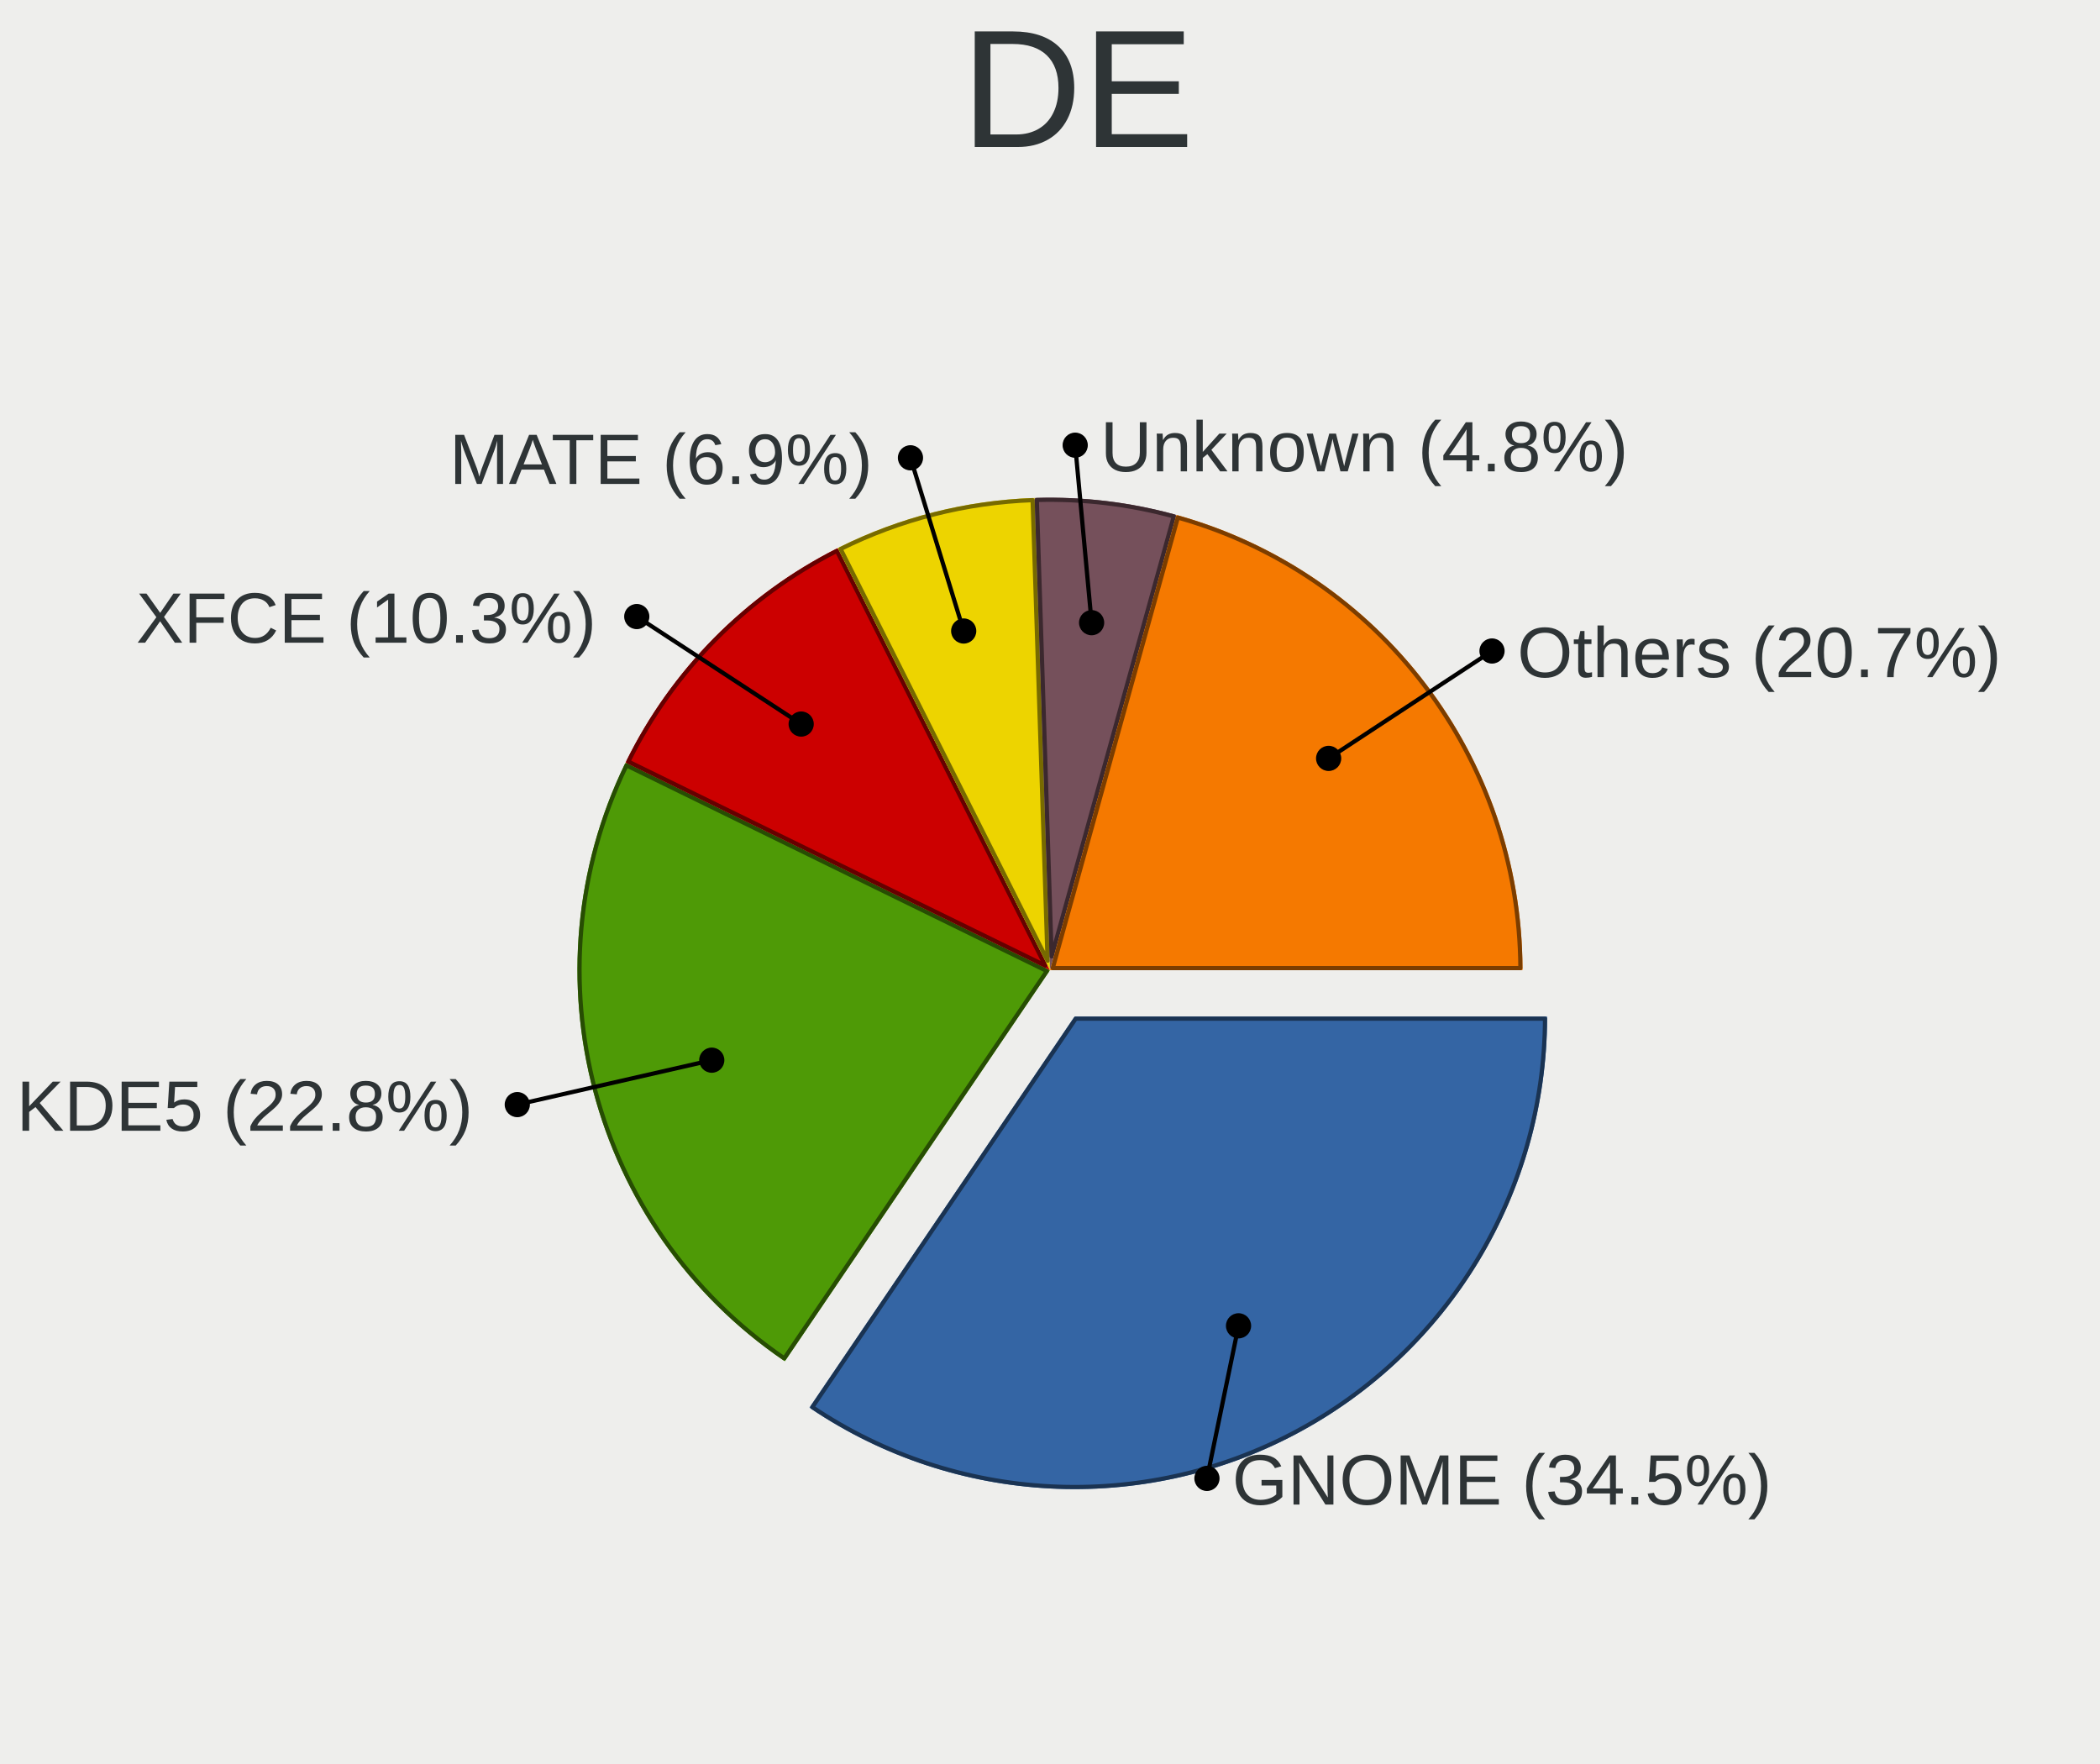
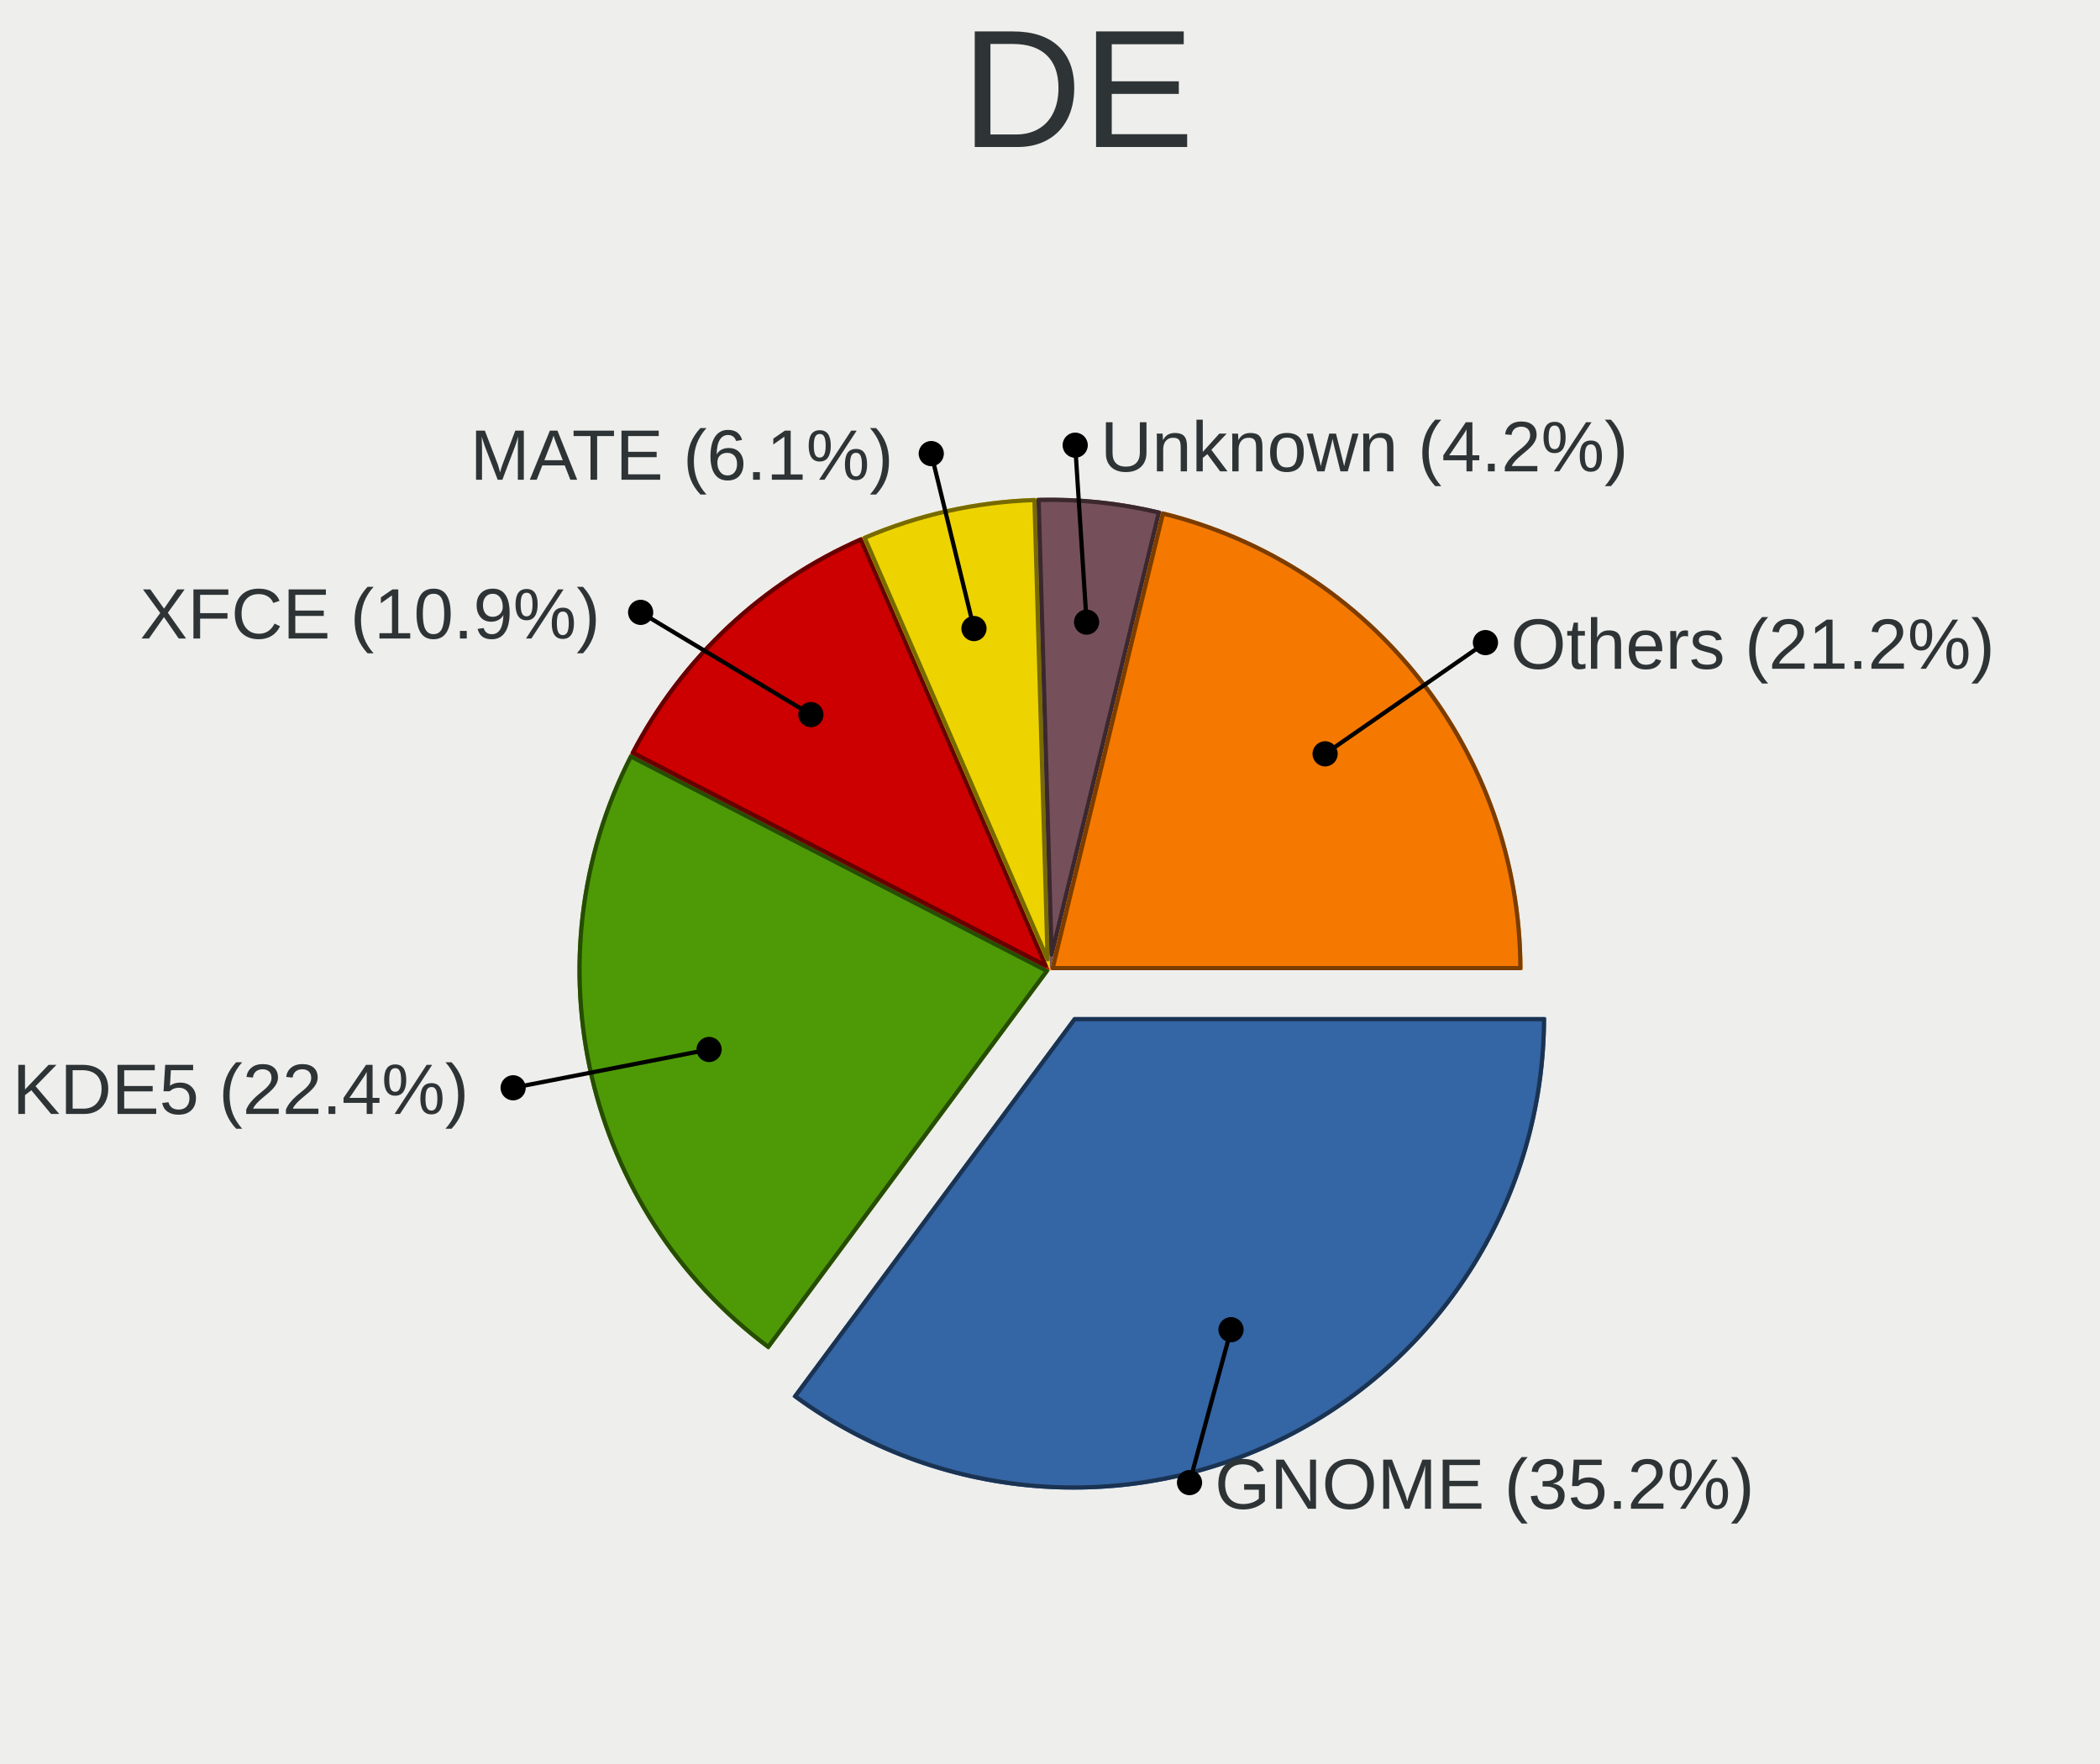
<svg xmlns="http://www.w3.org/2000/svg" width="500" height="420" version="1.0" id="ezcGraph">
  <defs />
  <g id="ezcGraphChart" color-rendering="optimizeQuality" shape-rendering="geometricPrecision" text-rendering="optimizeLegibility">
    <path d=" M 0,420 L 0,0 L 500,0 L 500,420 L 0,420 z " style="fill: #eeeeec; fill-opacity: 1.00; stroke: none;" id="ezcGraphPolygon_1" />
    <path d=" M 0,42 L 0,0 L 500,0 L 500,42 L 0,42 z " style="fill: #000000; fill-opacity: 0.00; stroke: none;" id="ezcGraphPolygon_2" />
-     <path d="M 255.86,242.04 L 368.36,242.04 A 112.50,112.50 0 0,1 192.72,335.16 z" style="fill: #3465a4; fill-opacity: 1.00; stroke: none; cursor: pointer;" id="ezcGraphCircleSector_4" />
-     <path d="M 256.12,242.54 L 367.86,242.54 A 112.00,112.00 0 0,1 193.42,335.03 z" style="fill: none; stroke: #1a3352; stroke-width: 1; stroke-opacity: 1.00; stroke-linecap: round; stroke-linejoin: round;" id="ezcGraphCircleSector_5" />
-     <path d="M 250.00,231.00 L 186.87,324.12 A 112.50,112.50 0 0,1 148.95,181.56 z" style="fill: #4e9a06; fill-opacity: 1.00; stroke: none; cursor: pointer;" id="ezcGraphCircleSector_6" />
-     <path d="M 249.26,231.20 L 186.73,323.42 A 112.00,112.00 0 0,1 149.17,182.23 z" style="fill: none; stroke: #274d03; stroke-width: 1; stroke-opacity: 1.00; stroke-linecap: round; stroke-linejoin: round;" id="ezcGraphCircleSector_7" />
-     <path d="M 250.00,231.00 L 148.95,181.56 A 112.50,112.50 0 0,1 199.47,130.49 z" style="fill: #cc0000; fill-opacity: 1.00; stroke: none; cursor: pointer;" id="ezcGraphCircleSector_8" />
-     <path d="M 248.89,229.90 L 149.61,181.33 A 112.00,112.00 0 0,1 199.25,131.16 z" style="fill: none; stroke: #660000; stroke-width: 1; stroke-opacity: 1.00; stroke-linecap: round; stroke-linejoin: round;" id="ezcGraphCircleSector_9" />
-     <path d="M 250.00,231.00 L 199.47,130.49 A 112.50,112.50 0 0,1 246.34,118.56 z" style="fill: #edd400; fill-opacity: 1.00; stroke: none; cursor: pointer;" id="ezcGraphCircleSector_10" />
-     <path d="M 249.43,228.75 L 200.14,130.71 A 112.00,112.00 0 0,1 245.86,119.08 z" style="fill: none; stroke: #776a00; stroke-width: 1; stroke-opacity: 1.00; stroke-linecap: round; stroke-linejoin: round;" id="ezcGraphCircleSector_11" />
-     <path d="M 250.00,231.00 L 246.34,118.56 A 112.50,112.50 0 0,1 280.10,122.60 z" style="fill: #75505b; fill-opacity: 1.00; stroke: none; cursor: pointer;" id="ezcGraphCircleSector_12" />
-     <path d="M 250.39,227.71 L 246.86,119.04 A 112.00,112.00 0 0,1 279.48,122.95 z" style="fill: none; stroke: #3b282e; stroke-width: 1; stroke-opacity: 1.00; stroke-linecap: round; stroke-linejoin: round;" id="ezcGraphCircleSector_13" />
-     <path d="M 250.00,231.00 L 280.10,122.60 A 112.50,112.50 0 0,1 362.50,231.00 z" style="fill: #f57900; fill-opacity: 1.00; stroke: none;" id="ezcGraphCircleSector_14" />
-     <path d="M 250.66,230.50 L 280.44,123.22 A 112.00,112.00 0 0,1 362.00,230.50 z" style="fill: none; stroke: #7b3d00; stroke-width: 1; stroke-opacity: 1.00; stroke-linecap: round; stroke-linejoin: round;" id="ezcGraphCircleSector_15" />
-     <path d=" M 229.451,150.24 L 216.779,109" style="fill: none; stroke: #000000; stroke-width: 1; stroke-opacity: 1.00; stroke-linecap: round; stroke-linejoin: round;" id="ezcGraphLine_16" />
-     <ellipse cx="229.451" cy="150.24" rx="3" ry="3" style="fill: #000000; fill-opacity: 1.00; stroke: none;" id="ezcGraphCircle_17" />
-     <ellipse cx="216.779" cy="109" rx="3" ry="3" style="fill: #000000; fill-opacity: 1.00; stroke: none;" id="ezcGraphCircle_18" />
-     <path d=" M 190.756,172.394 L 151.613,146.8" style="fill: none; stroke: #000000; stroke-width: 1; stroke-opacity: 1.00; stroke-linecap: round; stroke-linejoin: round;" id="ezcGraphLine_20" />
-     <ellipse cx="190.756" cy="172.394" rx="3" ry="3" style="fill: #000000; fill-opacity: 1.00; stroke: none;" id="ezcGraphCircle_21" />
-     <ellipse cx="151.613" cy="146.8" rx="3" ry="3" style="fill: #000000; fill-opacity: 1.00; stroke: none;" id="ezcGraphCircle_22" />
-     <path d=" M 169.467,252.423 L 123.165,263" style="fill: none; stroke: #000000; stroke-width: 1; stroke-opacity: 1.00; stroke-linecap: round; stroke-linejoin: round;" id="ezcGraphLine_24" />
-     <ellipse cx="169.467" cy="252.423" rx="3" ry="3" style="fill: #000000; fill-opacity: 1.00; stroke: none;" id="ezcGraphCircle_25" />
-     <ellipse cx="123.165" cy="263" rx="3" ry="3" style="fill: #000000; fill-opacity: 1.00; stroke: none;" id="ezcGraphCircle_26" />
-     <path d=" M 259.907,148.258 L 256,106" style="fill: none; stroke: #000000; stroke-width: 1; stroke-opacity: 1.00; stroke-linecap: round; stroke-linejoin: round;" id="ezcGraphLine_28" />
-     <ellipse cx="259.907" cy="148.258" rx="3" ry="3" style="fill: #000000; fill-opacity: 1.00; stroke: none;" id="ezcGraphCircle_29" />
+     <path d="M 255.62,242.16 L 368.12,242.16 A 112.50,112.50 0 0,1 188.63,332.55 z" style="fill: #3465a4; fill-opacity: 1.00; stroke: none; cursor: pointer;" id="ezcGraphCircleSector_4" />
+     <path d="M 255.87,242.66 L 367.62,242.66 A 112.00,112.00 0 0,1 189.33,332.44 z" style="fill: none; stroke: #1a3352; stroke-width: 1; stroke-opacity: 1.00; stroke-linecap: round; stroke-linejoin: round;" id="ezcGraphCircleSector_5" />
+     <path d="M 250.00,231.00 L 183.01,321.38 A 112.50,112.50 0 0,1 150.01,179.45 z" style="fill: #4e9a06; fill-opacity: 1.00; stroke: none; cursor: pointer;" id="ezcGraphCircleSector_6" />
+     <path d="M 249.25,231.17 L 182.91,320.68 A 112.00,112.00 0 0,1 150.22,180.12 z" style="fill: none; stroke: #274d03; stroke-width: 1; stroke-opacity: 1.00; stroke-linecap: round; stroke-linejoin: round;" id="ezcGraphCircleSector_7" />
+     <path d="M 250.00,231.00 L 150.01,179.45 A 112.50,112.50 0 0,1 205.22,127.80 z" style="fill: #cc0000; fill-opacity: 1.00; stroke: none; cursor: pointer;" id="ezcGraphCircleSector_8" />
+     <path d="M 248.98,229.91 L 150.68,179.23 A 112.00,112.00 0 0,1 204.96,128.45 z" style="fill: none; stroke: #660000; stroke-width: 1; stroke-opacity: 1.00; stroke-linecap: round; stroke-linejoin: round;" id="ezcGraphCircleSector_9" />
+     <path d="M 250.00,231.00 L 205.22,127.80 A 112.50,112.50 0 0,1 246.79,118.55 z" style="fill: #edd400; fill-opacity: 1.00; stroke: none; cursor: pointer;" id="ezcGraphCircleSector_10" />
+     <path d="M 249.43,228.42 L 205.88,128.05 A 112.00,112.00 0 0,1 246.30,119.06 z" style="fill: none; stroke: #776a00; stroke-width: 1; stroke-opacity: 1.00; stroke-linecap: round; stroke-linejoin: round;" id="ezcGraphCircleSector_11" />
+     <path d="M 250.00,231.00 L 246.79,118.55 A 112.50,112.50 0 0,1 276.52,121.67 z" style="fill: #75505b; fill-opacity: 1.00; stroke: none; cursor: pointer;" id="ezcGraphCircleSector_12" />
+     <path d="M 250.39,227.26 L 247.30,119.03 A 112.00,112.00 0 0,1 275.92,122.04 z" style="fill: none; stroke: #3b282e; stroke-width: 1; stroke-opacity: 1.00; stroke-linecap: round; stroke-linejoin: round;" id="ezcGraphCircleSector_13" />
+     <path d="M 250.00,231.00 L 276.52,121.67 A 112.50,112.50 0 0,1 362.50,231.00 z" style="fill: #f57900; fill-opacity: 1.00; stroke: none;" id="ezcGraphCircleSector_14" />
+     <path d="M 250.64,230.50 L 276.89,122.27 A 112.00,112.00 0 0,1 362.00,230.50 z" style="fill: none; stroke: #7b3d00; stroke-width: 1; stroke-opacity: 1.00; stroke-linecap: round; stroke-linejoin: round;" id="ezcGraphCircleSector_15" />
+     <path d=" M 231.899,149.656 L 221.729,108" style="fill: none; stroke: #000000; stroke-width: 1; stroke-opacity: 1.00; stroke-linecap: round; stroke-linejoin: round;" id="ezcGraphLine_16" />
+     <ellipse cx="231.899" cy="149.656" rx="3" ry="3" style="fill: #000000; fill-opacity: 1.00; stroke: none;" id="ezcGraphCircle_17" />
+     <ellipse cx="221.729" cy="108" rx="3" ry="3" style="fill: #000000; fill-opacity: 1.00; stroke: none;" id="ezcGraphCircle_18" />
+     <path d=" M 193.07,170.144 L 152.534,145.8" style="fill: none; stroke: #000000; stroke-width: 1; stroke-opacity: 1.00; stroke-linecap: round; stroke-linejoin: round;" id="ezcGraphLine_20" />
+     <ellipse cx="193.07" cy="170.144" rx="3" ry="3" style="fill: #000000; fill-opacity: 1.00; stroke: none;" id="ezcGraphCircle_21" />
+     <ellipse cx="152.534" cy="145.8" rx="3" ry="3" style="fill: #000000; fill-opacity: 1.00; stroke: none;" id="ezcGraphCircle_22" />
+     <path d=" M 168.832,249.875 L 122.176,259" style="fill: none; stroke: #000000; stroke-width: 1; stroke-opacity: 1.00; stroke-linecap: round; stroke-linejoin: round;" id="ezcGraphLine_24" />
+     <ellipse cx="168.832" cy="249.875" rx="3" ry="3" style="fill: #000000; fill-opacity: 1.00; stroke: none;" id="ezcGraphCircle_25" />
+     <ellipse cx="122.176" cy="259" rx="3" ry="3" style="fill: #000000; fill-opacity: 1.00; stroke: none;" id="ezcGraphCircle_26" />
+     <path d=" M 258.711,148.123 L 256,106" style="fill: none; stroke: #000000; stroke-width: 1; stroke-opacity: 1.00; stroke-linecap: round; stroke-linejoin: round;" id="ezcGraphLine_28" />
+     <ellipse cx="258.711" cy="148.123" rx="3" ry="3" style="fill: #000000; fill-opacity: 1.00; stroke: none;" id="ezcGraphCircle_29" />
    <ellipse cx="256" cy="106" rx="3" ry="3" style="fill: #000000; fill-opacity: 1.00; stroke: none;" id="ezcGraphCircle_30" />
-     <path d=" M 316.341,180.569 L 355.242,155" style="fill: none; stroke: #000000; stroke-width: 1; stroke-opacity: 1.00; stroke-linecap: round; stroke-linejoin: round;" id="ezcGraphLine_32" />
-     <ellipse cx="316.341" cy="180.569" rx="3" ry="3" style="fill: #000000; fill-opacity: 1.00; stroke: none;" id="ezcGraphCircle_33" />
-     <ellipse cx="355.242" cy="155" rx="3" ry="3" style="fill: #000000; fill-opacity: 1.00; stroke: none;" id="ezcGraphCircle_34" />
-     <path d=" M 294.889,315.67 L 287.369,352" style="fill: none; stroke: #000000; stroke-width: 1; stroke-opacity: 1.00; stroke-linecap: round; stroke-linejoin: round;" id="ezcGraphLine_36" />
-     <ellipse cx="294.889" cy="315.67" rx="3" ry="3" style="fill: #000000; fill-opacity: 1.00; stroke: none;" id="ezcGraphCircle_37" />
-     <ellipse cx="287.369" cy="352" rx="3" ry="3" style="fill: #000000; fill-opacity: 1.00; stroke: none;" id="ezcGraphCircle_38" />
+     <path d=" M 315.504,179.487 L 353.678,153" style="fill: none; stroke: #000000; stroke-width: 1; stroke-opacity: 1.00; stroke-linecap: round; stroke-linejoin: round;" id="ezcGraphLine_32" />
+     <ellipse cx="315.504" cy="179.487" rx="3" ry="3" style="fill: #000000; fill-opacity: 1.00; stroke: none;" id="ezcGraphCircle_33" />
+     <ellipse cx="353.678" cy="153" rx="3" ry="3" style="fill: #000000; fill-opacity: 1.00; stroke: none;" id="ezcGraphCircle_34" />
+     <path d=" M 293.101,316.594 L 283.221,353" style="fill: none; stroke: #000000; stroke-width: 1; stroke-opacity: 1.00; stroke-linecap: round; stroke-linejoin: round;" id="ezcGraphLine_36" />
+     <ellipse cx="293.101" cy="316.594" rx="3" ry="3" style="fill: #000000; fill-opacity: 1.00; stroke: none;" id="ezcGraphCircle_37" />
+     <ellipse cx="283.221" cy="353" rx="3" ry="3" style="fill: #000000; fill-opacity: 1.00; stroke: none;" id="ezcGraphCircle_38" />
    <g id="ezcGraphTextBox_3">
      <path d=" M 228.3,42 L 228.3,0.5 L 272.2,0.5 L 272.2,42 L 228.3,42 z " style="fill: #ffffff; fill-opacity: 0.00; stroke: none;" id="ezcGraphPolygon_40" />
      <text id="ezcGraphTextBox_3_text" x="228.8" text-length="42.4px" y="35" style="font-size: 40px; font-family: 'Arial'; fill: #2e3436; fill-opacity: 1.00; stroke: none;">DE</text>
    </g>
    <g id="ezcGraphTextBox_19" style=" cursor: pointer;">
-       <path d=" M 106.505,118.9 L 106.505,99.6 L 211.779,99.6 L 211.779,118.9 L 106.505,118.9 z " style="fill: #ffffff; fill-opacity: 0.00; stroke: none;" id="ezcGraphPolygon_41" />
-       <text id="ezcGraphTextBox_19_text" x="107.005" text-length="103.774px" y="115.23" style="font-size: 17px; font-family: 'Arial'; fill: #2e3436; fill-opacity: 1.00; stroke: none;">MATE (6.9%)</text>
+       <path d=" M 111.455,117.9 L 111.455,98.6 L 216.729,98.6 L 216.729,117.9 L 111.455,117.9 z " style="fill: #ffffff; fill-opacity: 0.00; stroke: none;" id="ezcGraphPolygon_41" />
+       <text id="ezcGraphTextBox_19_text" x="111.955" text-length="103.774px" y="114.23" style="font-size: 17px; font-family: 'Arial'; fill: #2e3436; fill-opacity: 1.00; stroke: none;">MATE (6.1%)</text>
    </g>
    <g id="ezcGraphTextBox_23" style=" cursor: pointer;">
-       <path d=" M 31.905,156.7 L 31.905,137.4 L 146.613,137.4 L 146.613,156.7 L 31.905,156.7 z " style="fill: #ffffff; fill-opacity: 0.00; stroke: none;" id="ezcGraphPolygon_42" />
-       <text id="ezcGraphTextBox_23_text" x="32.405" text-length="113.208px" y="153.03" style="font-size: 17px; font-family: 'Arial'; fill: #2e3436; fill-opacity: 1.00; stroke: none;">XFCE (10.3%)</text>
+       <path d=" M 32.826,155.7 L 32.826,136.4 L 147.534,136.4 L 147.534,155.7 L 32.826,155.7 z " style="fill: #ffffff; fill-opacity: 0.00; stroke: none;" id="ezcGraphPolygon_42" />
+       <text id="ezcGraphTextBox_23_text" x="33.326" text-length="113.208px" y="152.03" style="font-size: 17px; font-family: 'Arial'; fill: #2e3436; fill-opacity: 1.00; stroke: none;">XFCE (10.9%)</text>
    </g>
    <g id="ezcGraphTextBox_27" style=" cursor: pointer;">
-       <path d=" M 3.457,272.9 L 3.457,253.6 L 118.165,253.6 L 118.165,272.9 L 3.457,272.9 z " style="fill: #ffffff; fill-opacity: 0.00; stroke: none;" id="ezcGraphPolygon_43" />
-       <text id="ezcGraphTextBox_27_text" x="3.957" text-length="113.208px" y="269.23" style="font-size: 17px; font-family: 'Arial'; fill: #2e3436; fill-opacity: 1.00; stroke: none;">KDE5 (22.8%)</text>
+       <path d=" M 2.468,268.9 L 2.468,249.6 L 117.176,249.6 L 117.176,268.9 L 2.468,268.9 z " style="fill: #ffffff; fill-opacity: 0.00; stroke: none;" id="ezcGraphPolygon_43" />
+       <text id="ezcGraphTextBox_27_text" x="2.968" text-length="113.208px" y="265.23" style="font-size: 17px; font-family: 'Arial'; fill: #2e3436; fill-opacity: 1.00; stroke: none;">KDE5 (22.4%)</text>
    </g>
    <g id="ezcGraphTextBox_31" style=" cursor: pointer;">
      <path d=" M 261.5,115.9 L 261.5,96.6 L 395.076,96.6 L 395.076,115.9 L 261.5,115.9 z " style="fill: #ffffff; fill-opacity: 0.00; stroke: none;" id="ezcGraphPolygon_44" />
-       <text id="ezcGraphTextBox_31_text" x="262" text-length="132.076px" y="112.23" style="font-size: 17px; font-family: 'Arial'; fill: #2e3436; fill-opacity: 1.00; stroke: none;">Unknown (4.8%)</text>
+       <text id="ezcGraphTextBox_31_text" x="262" text-length="132.076px" y="112.23" style="font-size: 17px; font-family: 'Arial'; fill: #2e3436; fill-opacity: 1.00; stroke: none;">Unknown (4.2%)</text>
    </g>
    <g id="ezcGraphTextBox_35">
-       <path d=" M 360.742,164.9 L 360.742,145.6 L 494.318,145.6 L 494.318,164.9 L 360.742,164.9 z " style="fill: #ffffff; fill-opacity: 0.00; stroke: none;" id="ezcGraphPolygon_45" />
-       <text id="ezcGraphTextBox_35_text" x="361.242" text-length="132.076px" y="161.23" style="font-size: 17px; font-family: 'Arial'; fill: #2e3436; fill-opacity: 1.00; stroke: none;">Others (20.7%)</text>
+       <path d=" M 359.178,162.9 L 359.178,143.6 L 492.754,143.6 L 492.754,162.9 L 359.178,162.9 z " style="fill: #ffffff; fill-opacity: 0.00; stroke: none;" id="ezcGraphPolygon_45" />
+       <text id="ezcGraphTextBox_35_text" x="359.678" text-length="132.076px" y="159.23" style="font-size: 17px; font-family: 'Arial'; fill: #2e3436; fill-opacity: 1.00; stroke: none;">Others (21.2%)</text>
    </g>
    <g id="ezcGraphTextBox_39" style=" cursor: pointer;">
-       <path d=" M 292.869,361.9 L 292.869,342.6 L 417.011,342.6 L 417.011,361.9 L 292.869,361.9 z " style="fill: #ffffff; fill-opacity: 0.00; stroke: none;" id="ezcGraphPolygon_46" />
-       <text id="ezcGraphTextBox_39_text" x="293.369" text-length="122.642px" y="358.23" style="font-size: 17px; font-family: 'Arial'; fill: #2e3436; fill-opacity: 1.00; stroke: none;">GNOME (34.5%)</text>
+       <path d=" M 288.721,362.9 L 288.721,343.6 L 412.863,343.6 L 412.863,362.9 L 288.721,362.9 z " style="fill: #ffffff; fill-opacity: 0.00; stroke: none;" id="ezcGraphPolygon_46" />
+       <text id="ezcGraphTextBox_39_text" x="289.221" text-length="122.642px" y="359.23" style="font-size: 17px; font-family: 'Arial'; fill: #2e3436; fill-opacity: 1.00; stroke: none;">GNOME (35.2%)</text>
    </g>
  </g>
</svg>
